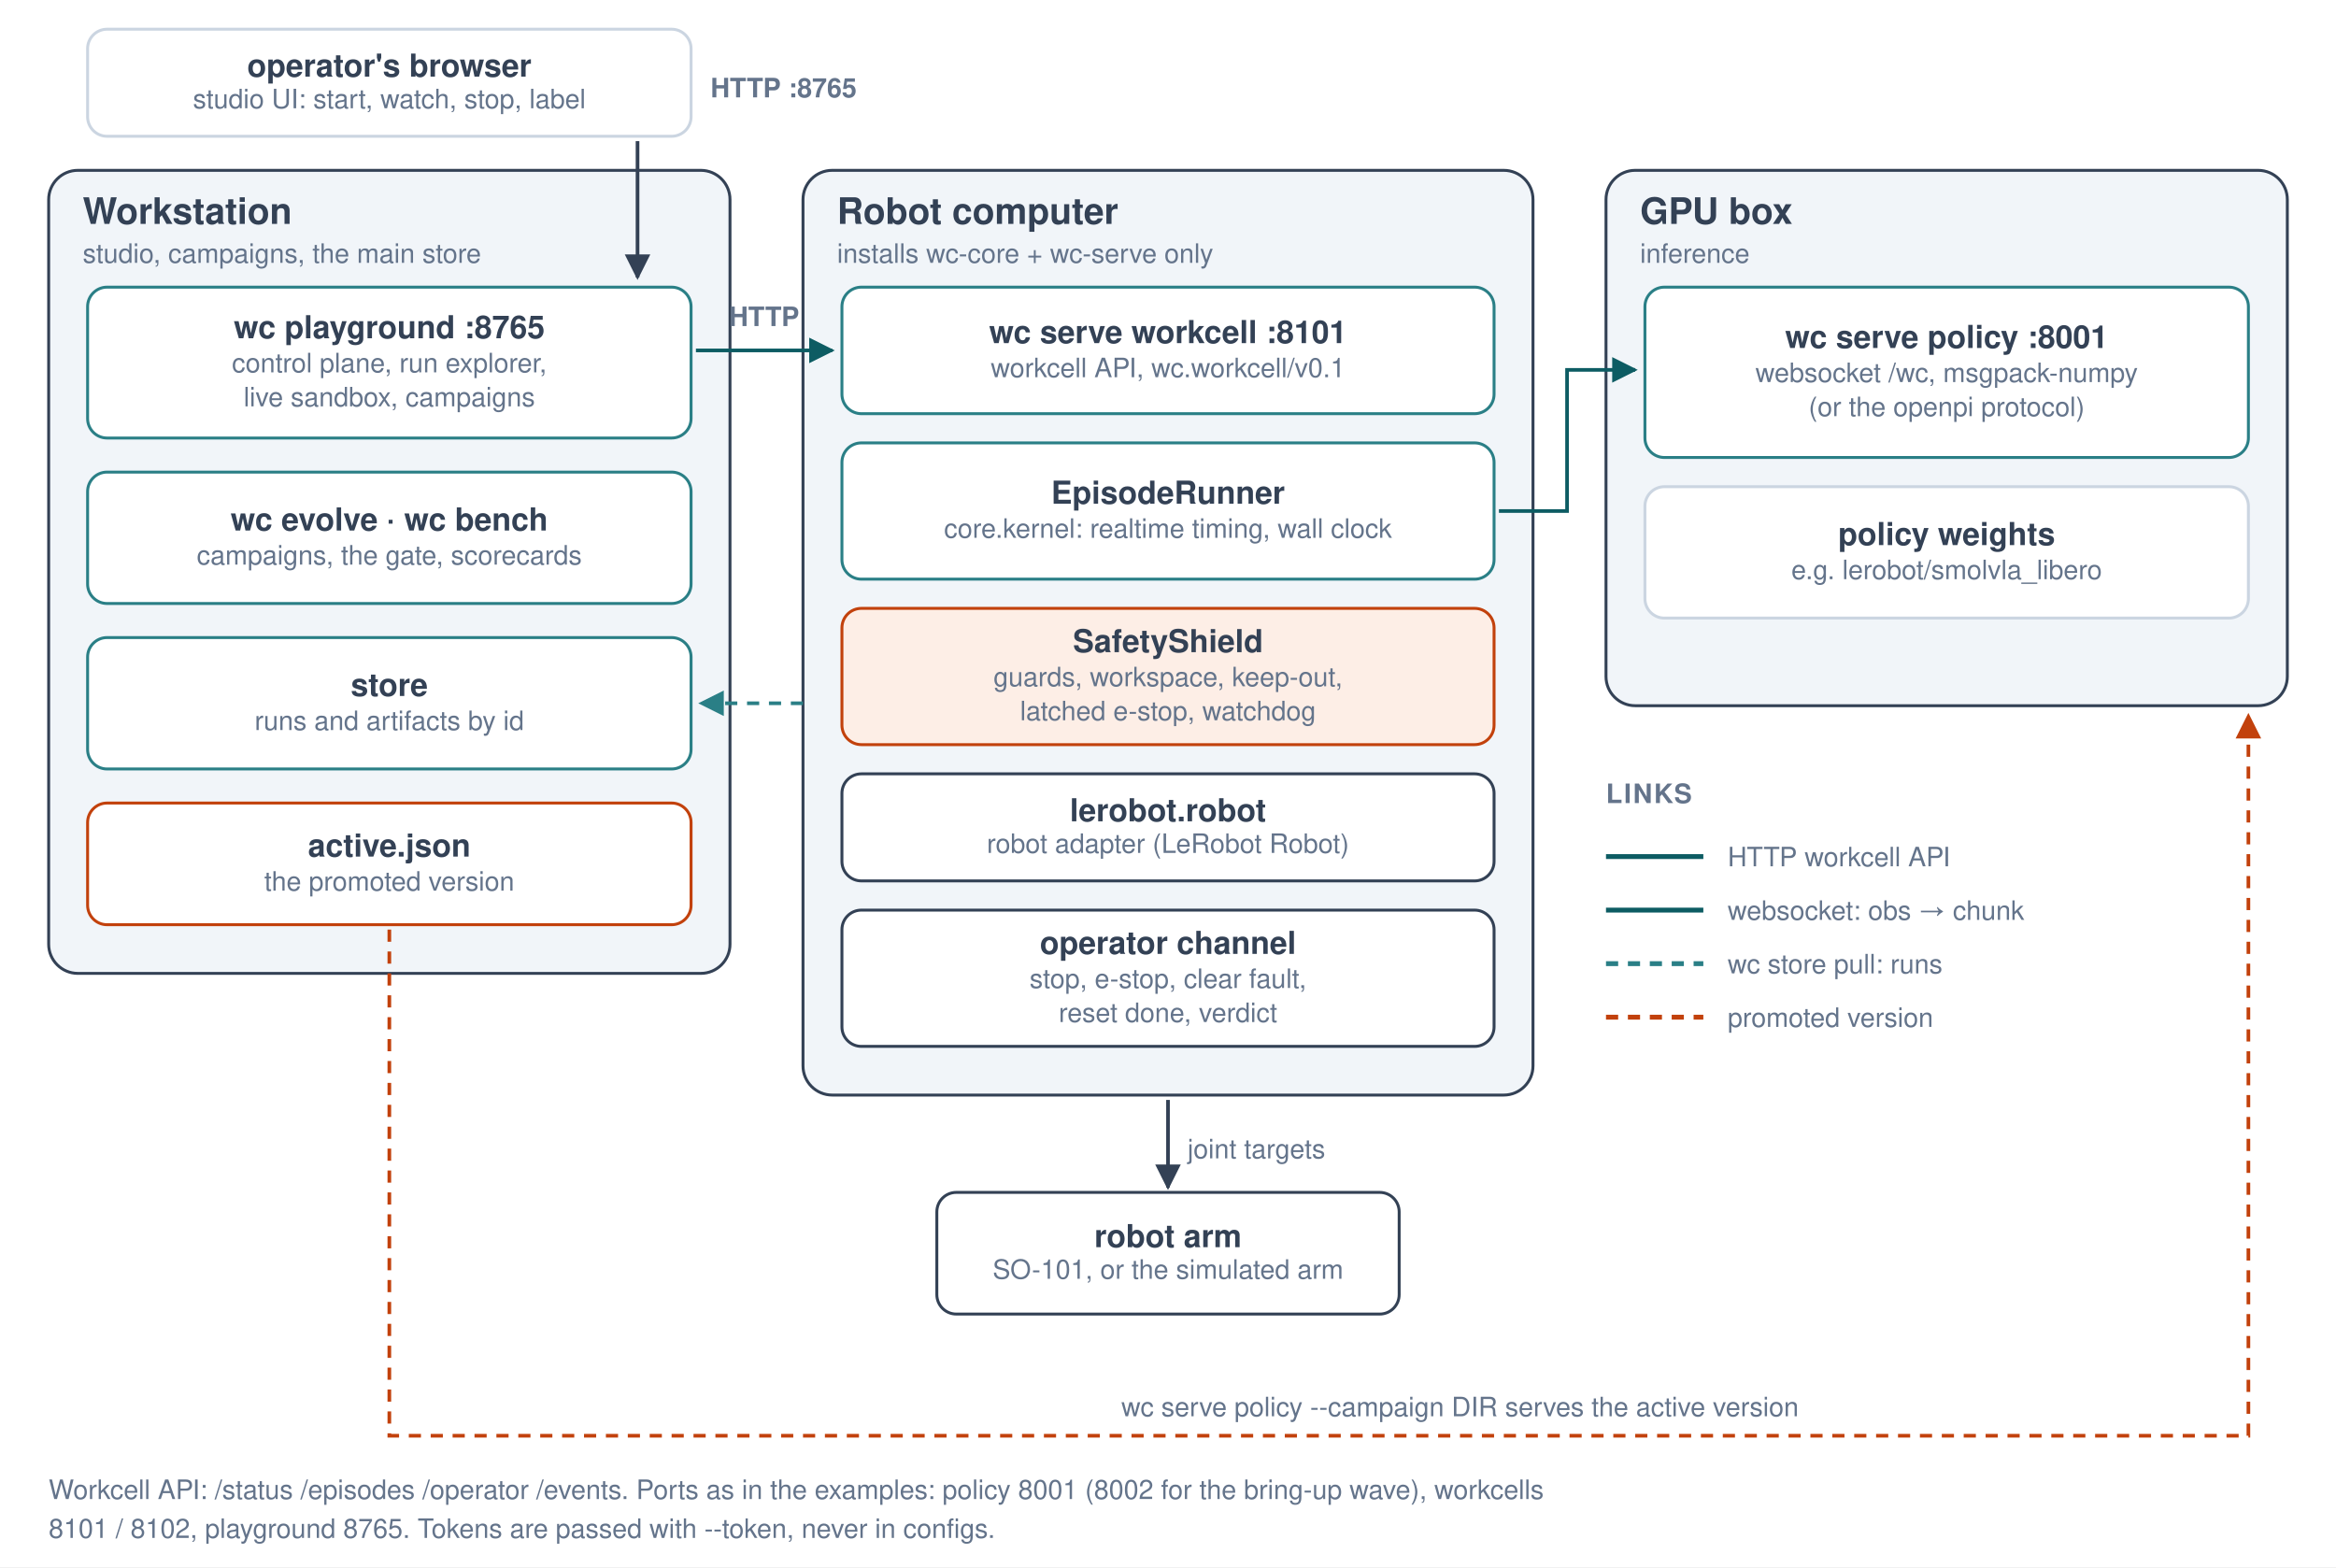
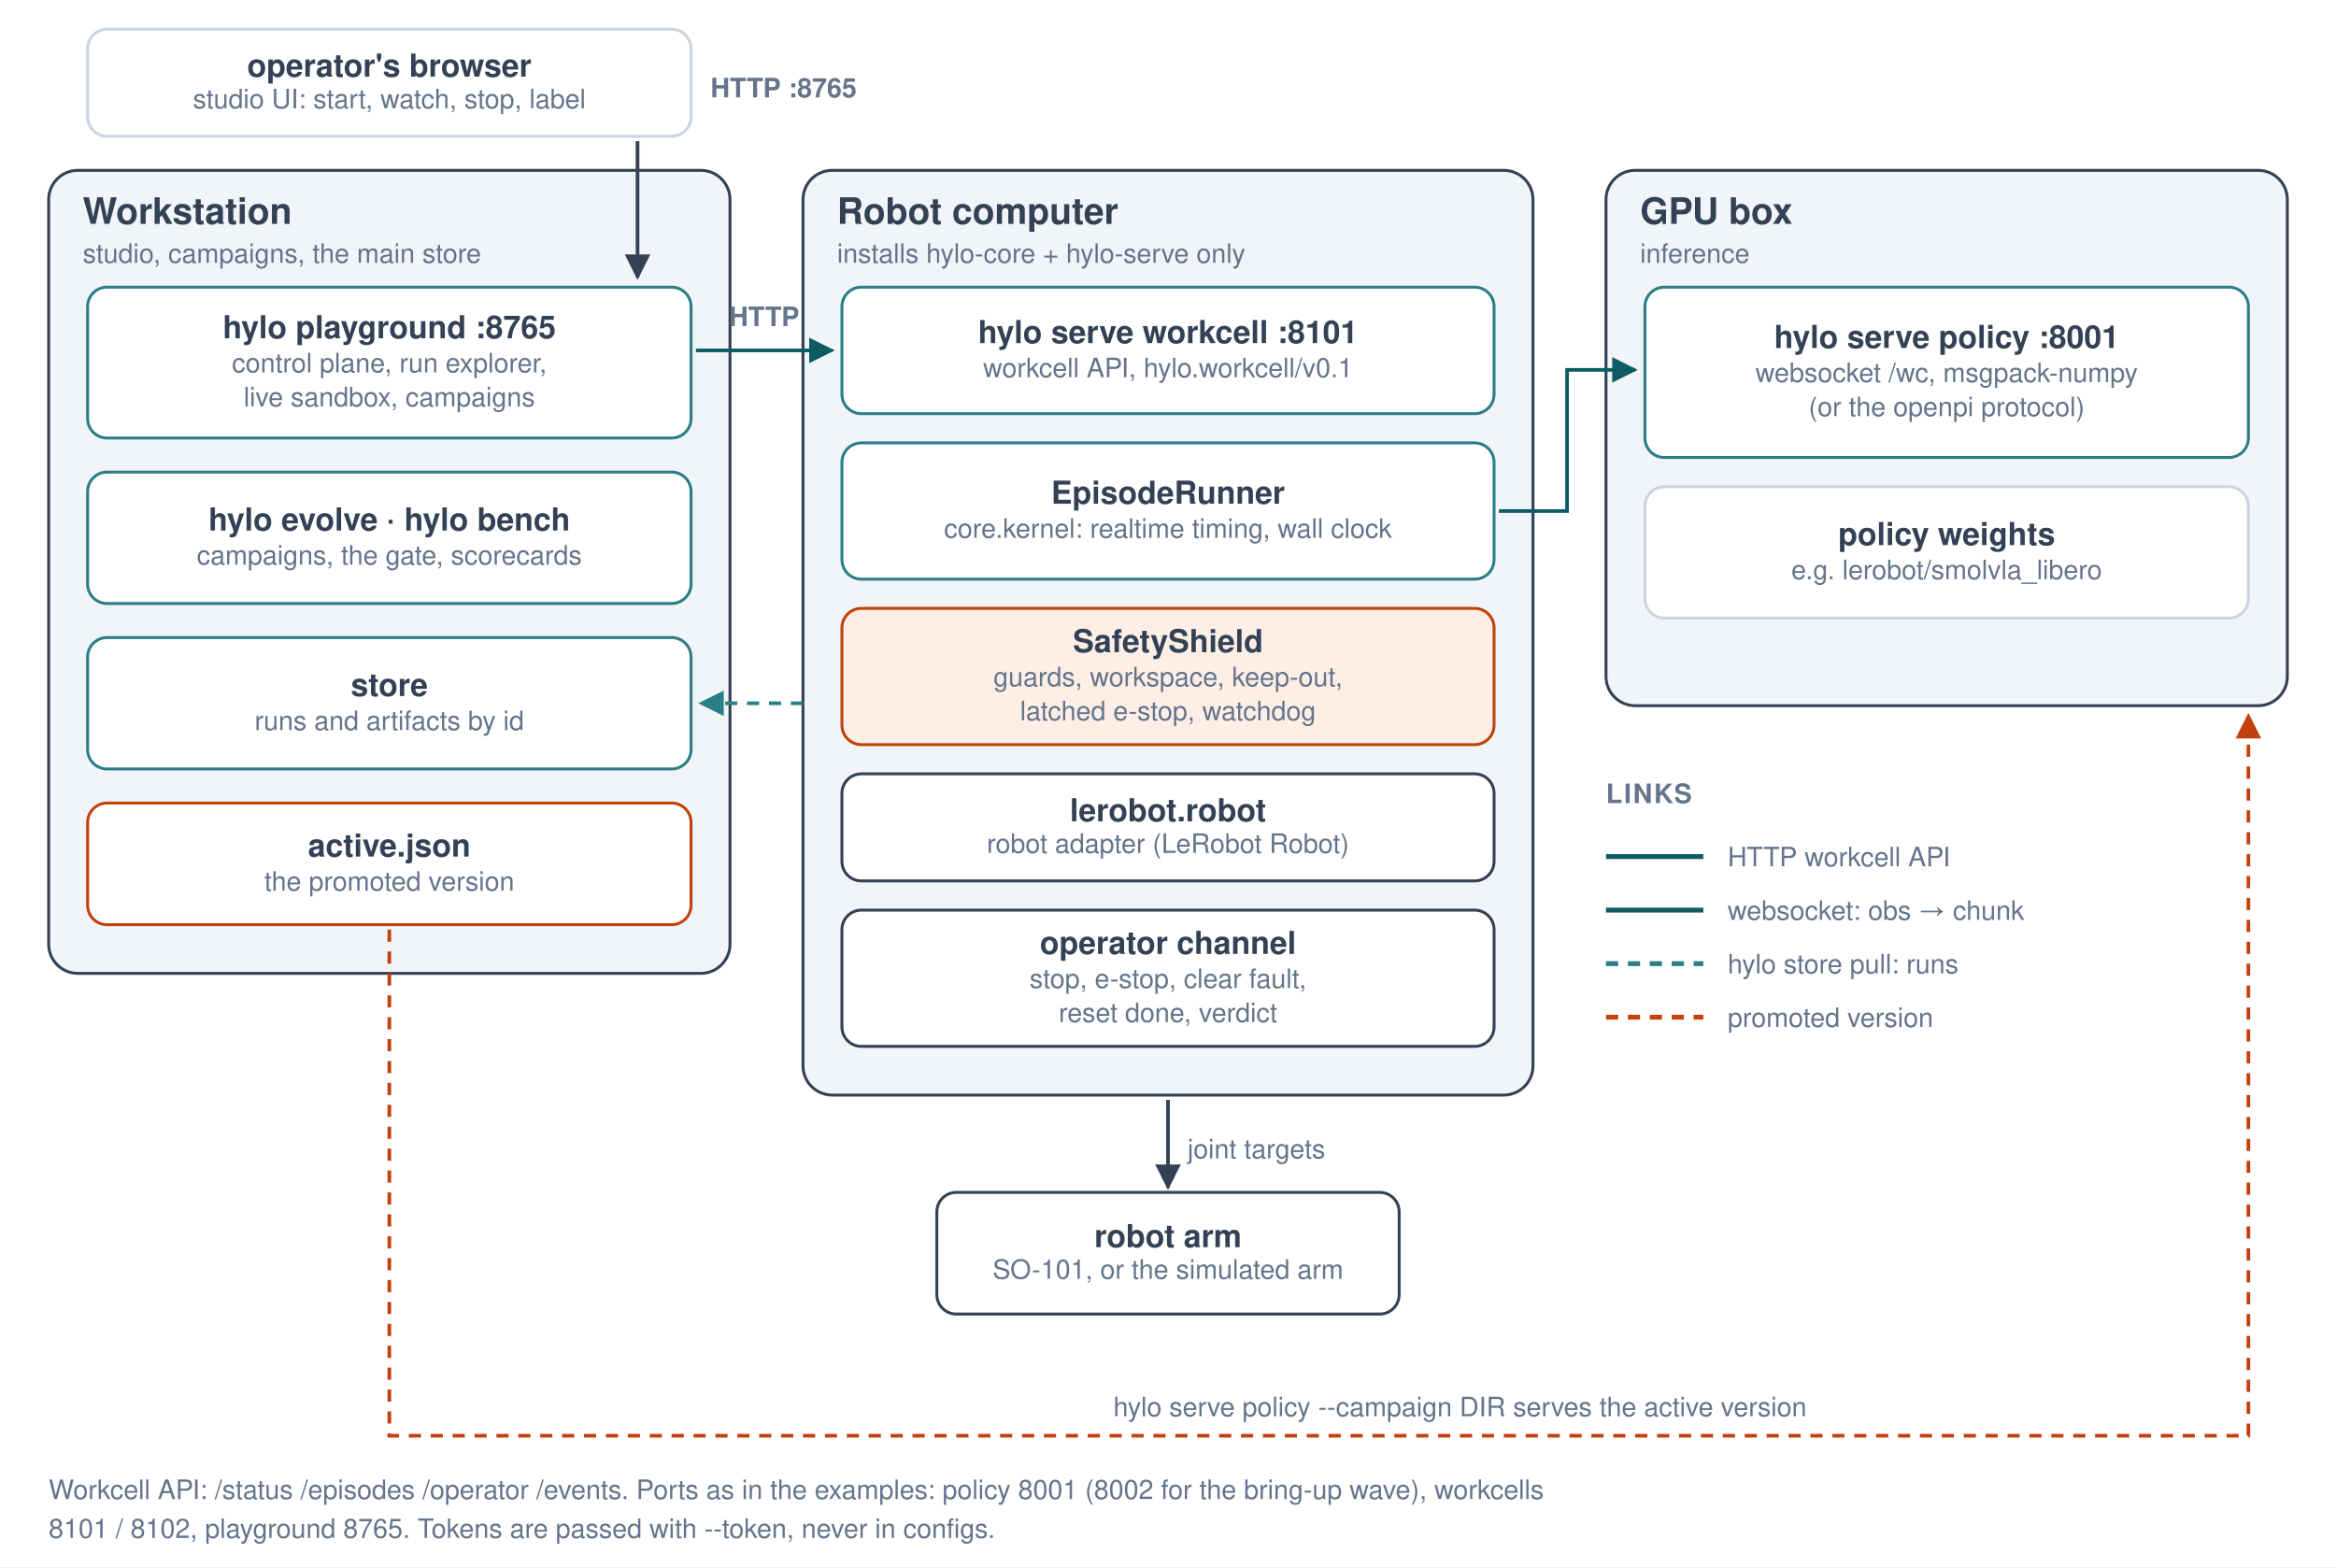
<svg xmlns="http://www.w3.org/2000/svg" viewBox="0 0 960 644" width="960" height="644" role="img" aria-labelledby="title desc">
  <defs>
    <style>
  text { font-family: IBM Plex Sans, Helvetica, Arial, sans-serif; fill: #334155; }
  .t { font-size: 13px; font-weight: 600; }
  .s { font-size: 11px; fill: #64748b; }
  .h { font-size: 15px; font-weight: 700; }
  .cap { font-size: 11px; font-weight: 600; letter-spacing: .06em; fill: #64748b; }
  .m { font-family: IBM Plex Mono, Menlo, Consolas, monospace; font-size: 11px; }
  .w { fill: #ffffff; }
</style>
    <marker id="a-64748b" viewBox="0 0 10 10" refX="9" refY="5" markerWidth="7" markerHeight="7" orient="auto-start-reverse">
      <path d="M0,0 L10,5 L0,10 z" fill="#64748b" />
    </marker>
    <marker id="a-0d5c63" viewBox="0 0 10 10" refX="9" refY="5" markerWidth="7" markerHeight="7" orient="auto-start-reverse">
      <path d="M0,0 L10,5 L0,10 z" fill="#0d5c63" />
    </marker>
    <marker id="a-2a7f86" viewBox="0 0 10 10" refX="9" refY="5" markerWidth="7" markerHeight="7" orient="auto-start-reverse">
      <path d="M0,0 L10,5 L0,10 z" fill="#2a7f86" />
    </marker>
    <marker id="a-c2410c" viewBox="0 0 10 10" refX="9" refY="5" markerWidth="7" markerHeight="7" orient="auto-start-reverse">
      <path d="M0,0 L10,5 L0,10 z" fill="#c2410c" />
    </marker>
    <marker id="a-334155" viewBox="0 0 10 10" refX="9" refY="5" markerWidth="7" markerHeight="7" orient="auto-start-reverse">
      <path d="M0,0 L10,5 L0,10 z" fill="#334155" />
    </marker>
  </defs>
  <rect width="960" height="644" fill="#ffffff" />
  <rect x="36" y="12" width="248" height="44" rx="8" fill="#fff" stroke="#cbd5e1" stroke-width="1.2" />
  <text x="160.0" y="31.5" class="t" text-anchor="middle" font-size="12">operator's browser</text>
  <text x="160.0" y="44.5" class="s" text-anchor="middle">studio UI: start, watch, stop, label</text>
  <rect x="20" y="70" width="280" height="330" rx="12" fill="#f1f5f9" stroke="#334155" stroke-width="1.2" />
  <text x="34" y="92" class="h" text-anchor="start">Workstation</text>
  <text x="34" y="108" class="s" text-anchor="start">studio, campaigns, the main store</text>
  <rect x="36" y="118" width="248" height="62" rx="8" fill="#fff" stroke="#2a7f86" stroke-width="1.2" />
-   <text x="160.0" y="139.0" class="t" text-anchor="middle" fill="#0d5c63">wc playground :8765</text>
+   <text x="160.0" y="139.0" class="t" text-anchor="middle" fill="#0d5c63">hylo playground :8765</text>
  <text x="160.0" y="153.0" class="s" text-anchor="middle">control plane, run explorer,</text>
  <text x="160.0" y="167.0" class="s" text-anchor="middle">live sandbox, campaigns</text>
  <rect x="36" y="194" width="248" height="54" rx="8" fill="#fff" stroke="#2a7f86" stroke-width="1.2" />
-   <text x="160.0" y="218.0" class="t" text-anchor="middle" fill="#0d5c63">wc evolve · wc bench</text>
+   <text x="160.0" y="218.0" class="t" text-anchor="middle" fill="#0d5c63">hylo evolve · hylo bench</text>
  <text x="160.0" y="232.0" class="s" text-anchor="middle">campaigns, the gate, scorecards</text>
  <rect x="36" y="262" width="248" height="54" rx="8" fill="#fff" stroke="#2a7f86" stroke-width="1.2" />
  <text x="160.0" y="286.0" class="t" text-anchor="middle" fill="#0d5c63">store</text>
  <text x="160.0" y="300.0" class="s" text-anchor="middle">runs and artifacts by id</text>
  <rect x="36" y="330" width="248" height="50" rx="8" fill="#fff" stroke="#c2410c" stroke-width="1.2" />
  <text x="160.0" y="352.0" class="t" text-anchor="middle" fill="#c2410c">active.json</text>
  <text x="160.0" y="366.0" class="s" text-anchor="middle">the promoted version</text>
  <rect x="330" y="70" width="300" height="380" rx="12" fill="#f1f5f9" stroke="#334155" stroke-width="1.2" />
  <text x="344" y="92" class="h" text-anchor="start">Robot computer</text>
-   <text x="344" y="108" class="s" text-anchor="start">installs wc-core + wc-serve only</text>
+   <text x="344" y="108" class="s" text-anchor="start">installs hylo-core + hylo-serve only</text>
  <rect x="346" y="118" width="268" height="52" rx="8" fill="#fff" stroke="#2a7f86" stroke-width="1.2" />
-   <text x="480.0" y="141.0" class="t" text-anchor="middle" fill="#0d5c63">wc serve workcell :8101</text>
-   <text x="480.0" y="155.0" class="s" text-anchor="middle">workcell API, wc.workcell/v0.1</text>
+   <text x="480.0" y="141.0" class="t" text-anchor="middle" fill="#0d5c63">hylo serve workcell :8101</text>
+   <text x="480.0" y="155.0" class="s" text-anchor="middle">workcell API, hylo.workcell/v0.1</text>
  <rect x="346" y="182" width="268" height="56" rx="8" fill="#fff" stroke="#2a7f86" stroke-width="1.2" />
  <text x="480.0" y="207.0" class="t" text-anchor="middle" fill="#0d5c63">EpisodeRunner</text>
  <text x="480.0" y="221.0" class="s" text-anchor="middle">core.kernel: realtime timing, wall clock</text>
  <rect x="346" y="250" width="268" height="56" rx="8" fill="#fdeee6" stroke="#c2410c" stroke-width="1.2" />
  <text x="480.0" y="268.0" class="t" text-anchor="middle" fill="#c2410c">SafetyShield</text>
  <text x="480.0" y="282.0" class="s" text-anchor="middle">guards, workspace, keep-out,</text>
  <text x="480.0" y="296.0" class="s" text-anchor="middle">latched e-stop, watchdog</text>
  <rect x="346" y="318" width="268" height="44" rx="8" fill="#fff" stroke="#334155" stroke-width="1.2" />
  <text x="480.0" y="337.5" class="t" text-anchor="middle">lerobot.robot</text>
  <text x="480.0" y="350.5" class="s" text-anchor="middle">robot adapter (LeRobot Robot)</text>
  <rect x="346" y="374" width="268" height="56" rx="8" fill="#fff" stroke="#334155" stroke-width="1.2" />
  <text x="480.0" y="392.0" class="t" text-anchor="middle">operator channel</text>
  <text x="480.0" y="406.0" class="s" text-anchor="middle">stop, e-stop, clear fault,</text>
  <text x="480.0" y="420.0" class="s" text-anchor="middle">reset done, verdict</text>
  <path d="M480,452 L480,488" fill="none" stroke="#334155" stroke-width="1.5" marker-end="url(#a-334155)" />
  <text x="488" y="476" class="s" text-anchor="start">joint targets</text>
  <rect x="385" y="490" width="190" height="50" rx="8" fill="#fff" stroke="#334155" stroke-width="1.2" />
  <text x="480.0" y="512.5" class="t" text-anchor="middle">robot arm</text>
  <text x="480.0" y="525.5" class="s" text-anchor="middle">SO-101, or the simulated arm</text>
  <rect x="660" y="70" width="280" height="220" rx="12" fill="#f1f5f9" stroke="#334155" stroke-width="1.2" />
  <text x="674" y="92" class="h" text-anchor="start">GPU box</text>
  <text x="674" y="108" class="s" text-anchor="start">inference</text>
  <rect x="676" y="118" width="248" height="70" rx="8" fill="#fff" stroke="#2a7f86" stroke-width="1.2" />
-   <text x="800.0" y="143.0" class="t" text-anchor="middle" fill="#0d5c63">wc serve policy :8001</text>
+   <text x="800.0" y="143.0" class="t" text-anchor="middle" fill="#0d5c63">hylo serve policy :8001</text>
  <text x="800.0" y="157.0" class="s" text-anchor="middle">websocket /wc, msgpack-numpy</text>
  <text x="800.0" y="171.0" class="s" text-anchor="middle">(or the openpi protocol)</text>
  <rect x="676" y="200" width="248" height="54" rx="8" fill="#fff" stroke="#cbd5e1" stroke-width="1.2" />
  <text x="800.0" y="224.0" class="t" text-anchor="middle">policy weights</text>
  <text x="800.0" y="238.0" class="s" text-anchor="middle">e.g. lerobot/smolvla_libero</text>
  <path d="M262,58 L262,114" fill="none" stroke="#334155" stroke-width="1.5" marker-end="url(#a-334155)" />
  <text x="292" y="40" class="s" text-anchor="start" fill="#334155" font-weight="600">HTTP :8765</text>
  <path d="M286,144 L342,144" fill="none" stroke="#0d5c63" stroke-width="1.5" marker-end="url(#a-0d5c63)" />
  <text x="314" y="134" class="s" text-anchor="middle" fill="#0d5c63" font-weight="600">HTTP</text>
  <path d="M616,210 L644,210 L644,152 L672,152" fill="none" stroke="#0d5c63" stroke-width="1.5" marker-end="url(#a-0d5c63)" />
  <path d="M330,289 L288,289" fill="none" stroke="#2a7f86" stroke-width="1.5" stroke-dasharray="5 4" marker-end="url(#a-2a7f86)" />
  <path d="M160,382 L160,590 L924,590 L924,294" fill="none" stroke="#c2410c" stroke-width="1.5" stroke-dasharray="5 4" marker-end="url(#a-c2410c)" />
-   <text x="600" y="582" class="s" text-anchor="middle" fill="#c2410c">wc serve policy --campaign DIR serves the active version</text>
+   <text x="600" y="582" class="s" text-anchor="middle" fill="#c2410c">hylo serve policy --campaign DIR serves the active version</text>
  <text x="660" y="330" class="cap" text-anchor="start">LINKS</text>
  <path d="M660,352 L700,352" fill="none" stroke="#0d5c63" stroke-width="2" />
  <text x="710" y="356" class="s" text-anchor="start">HTTP workcell API</text>
  <path d="M660,374 L700,374" fill="none" stroke="#0d5c63" stroke-width="2" />
  <text x="710" y="378" class="s" text-anchor="start">websocket: obs → chunk</text>
  <path d="M660,396 L700,396" fill="none" stroke="#2a7f86" stroke-width="2" stroke-dasharray="5 4" />
-   <text x="710" y="400" class="s" text-anchor="start">wc store pull: runs</text>
+   <text x="710" y="400" class="s" text-anchor="start">hylo store pull: runs</text>
  <path d="M660,418 L700,418" fill="none" stroke="#c2410c" stroke-width="2" stroke-dasharray="5 4" />
  <text x="710" y="422" class="s" text-anchor="start">promoted version</text>
  <text x="20" y="616" class="s" text-anchor="start">Workcell API: /status /episodes /operator /events. Ports as in the examples: policy 8001 (8002 for the bring-up wave), workcells</text>
  <text x="20" y="632" class="s" text-anchor="start">8101 / 8102, playground 8765. Tokens are passed with --token, never in configs.</text>
</svg>
